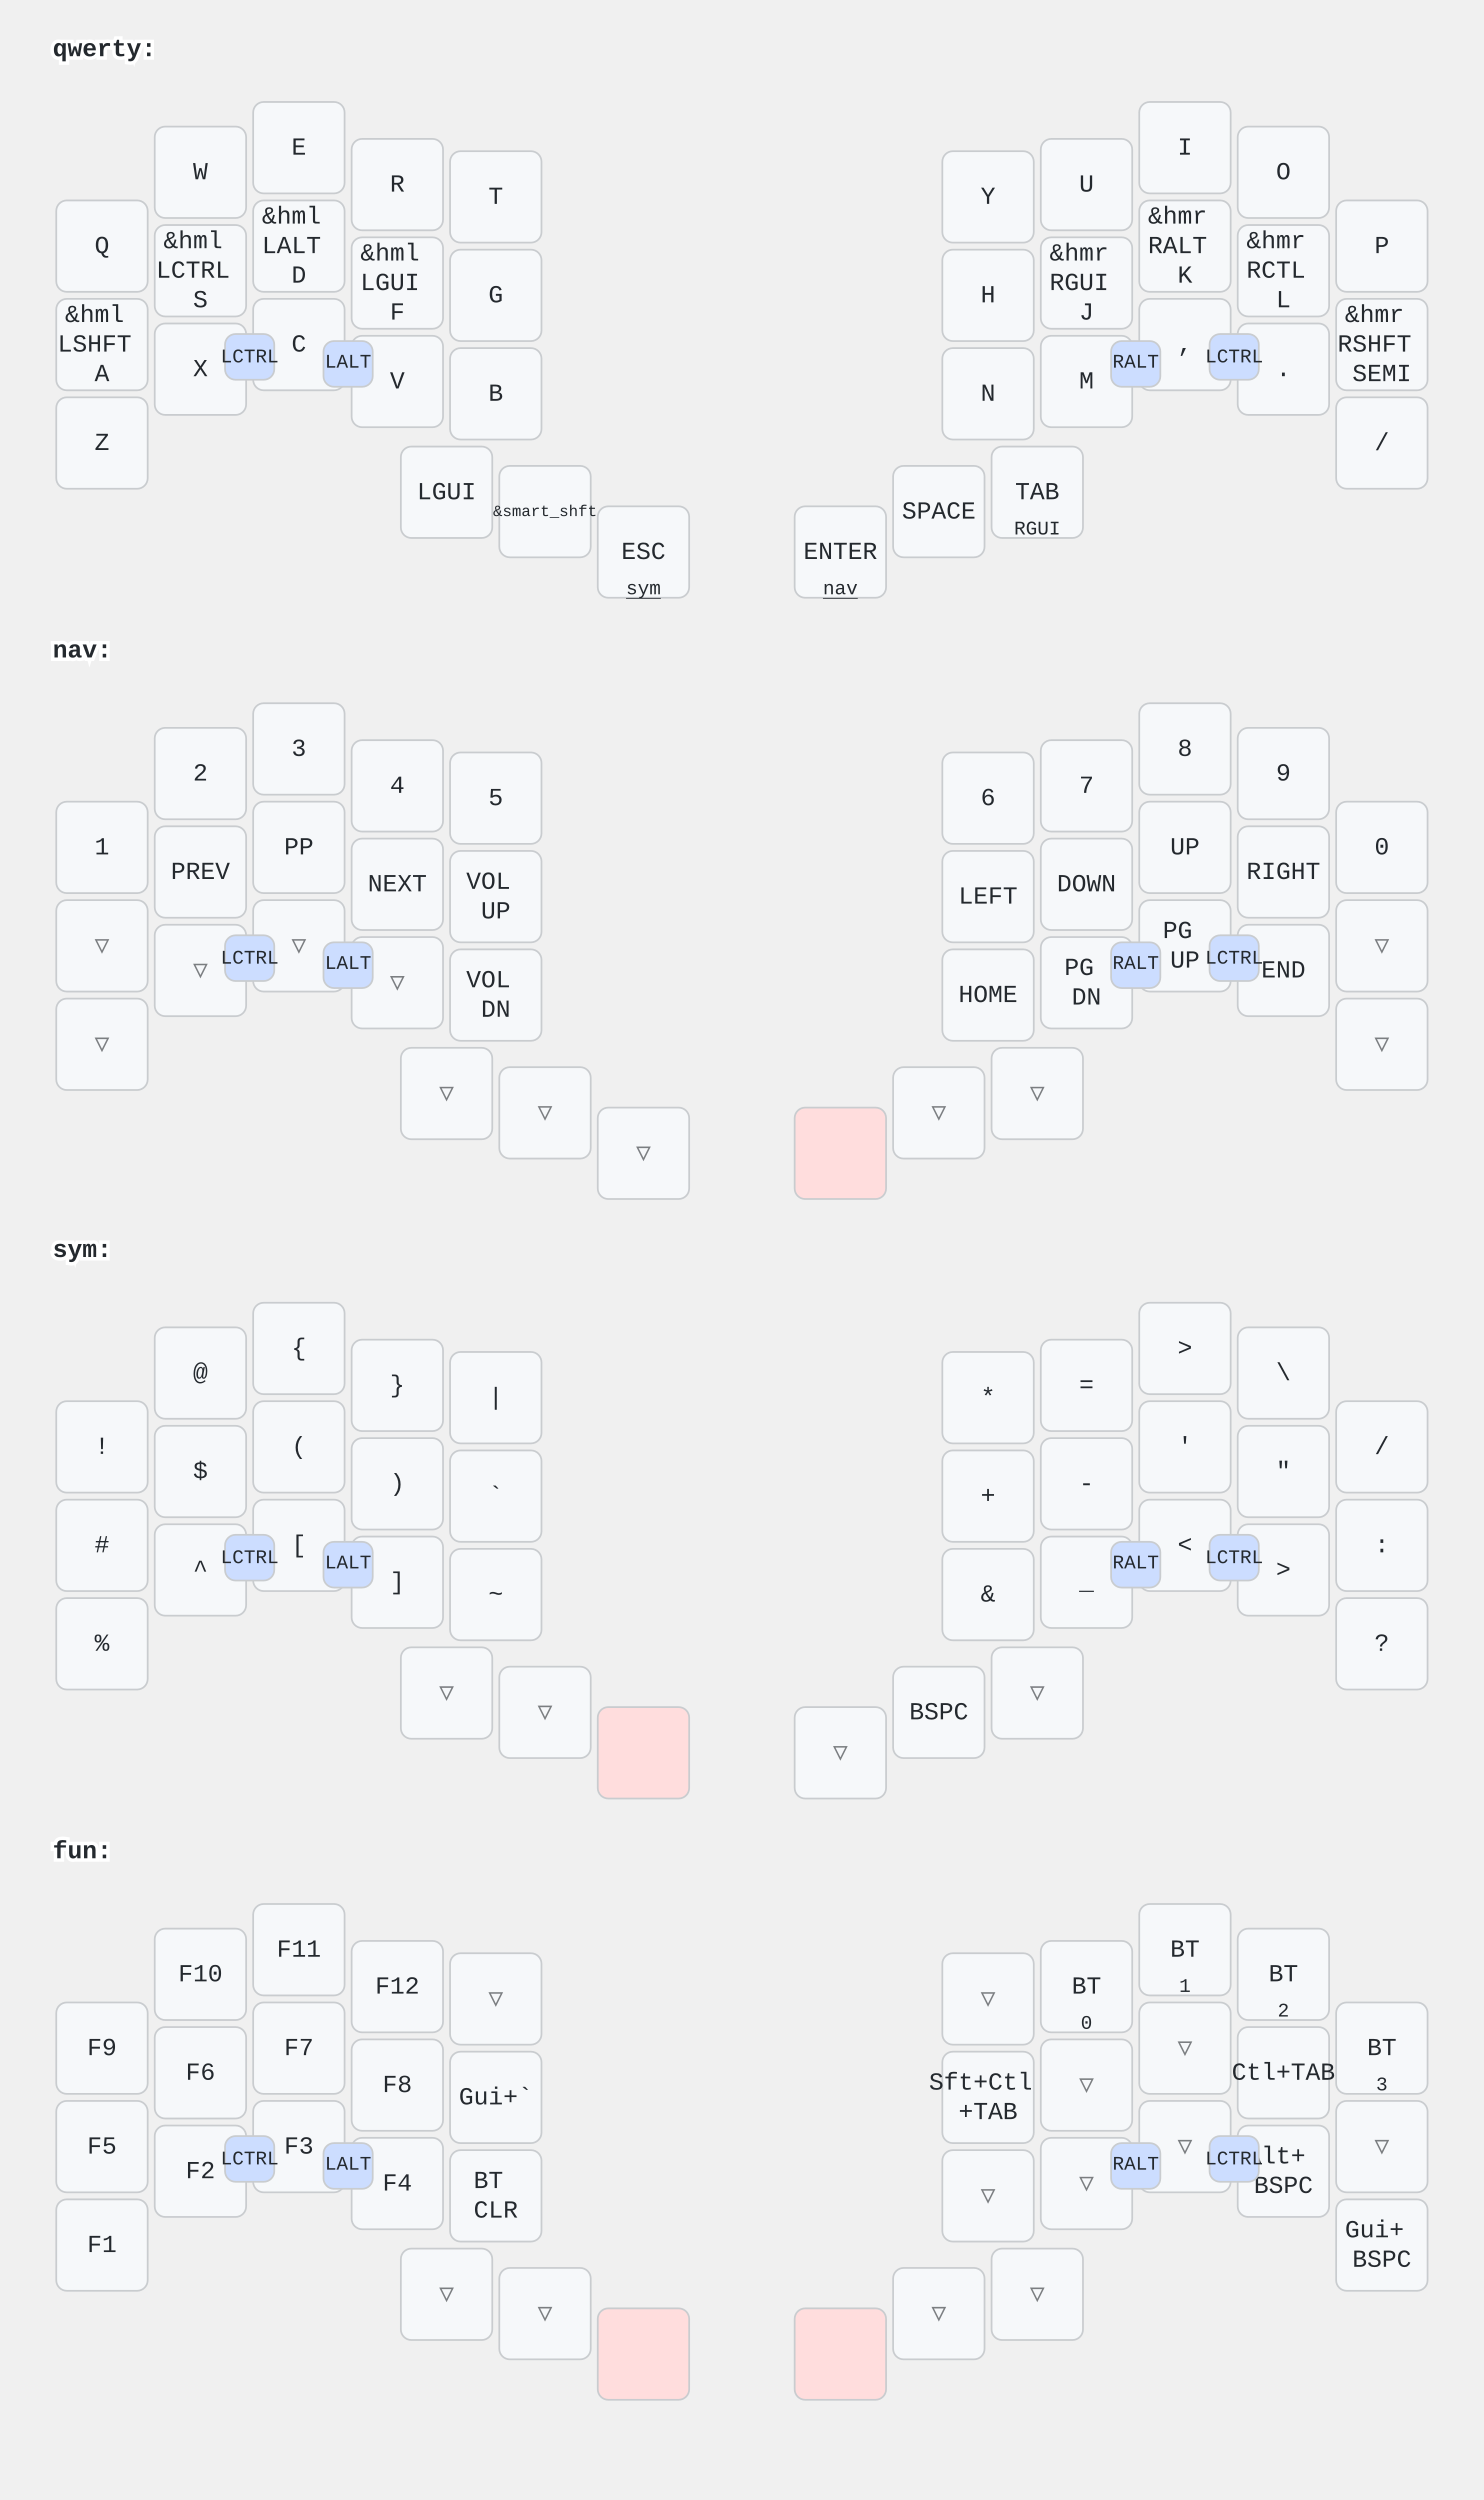
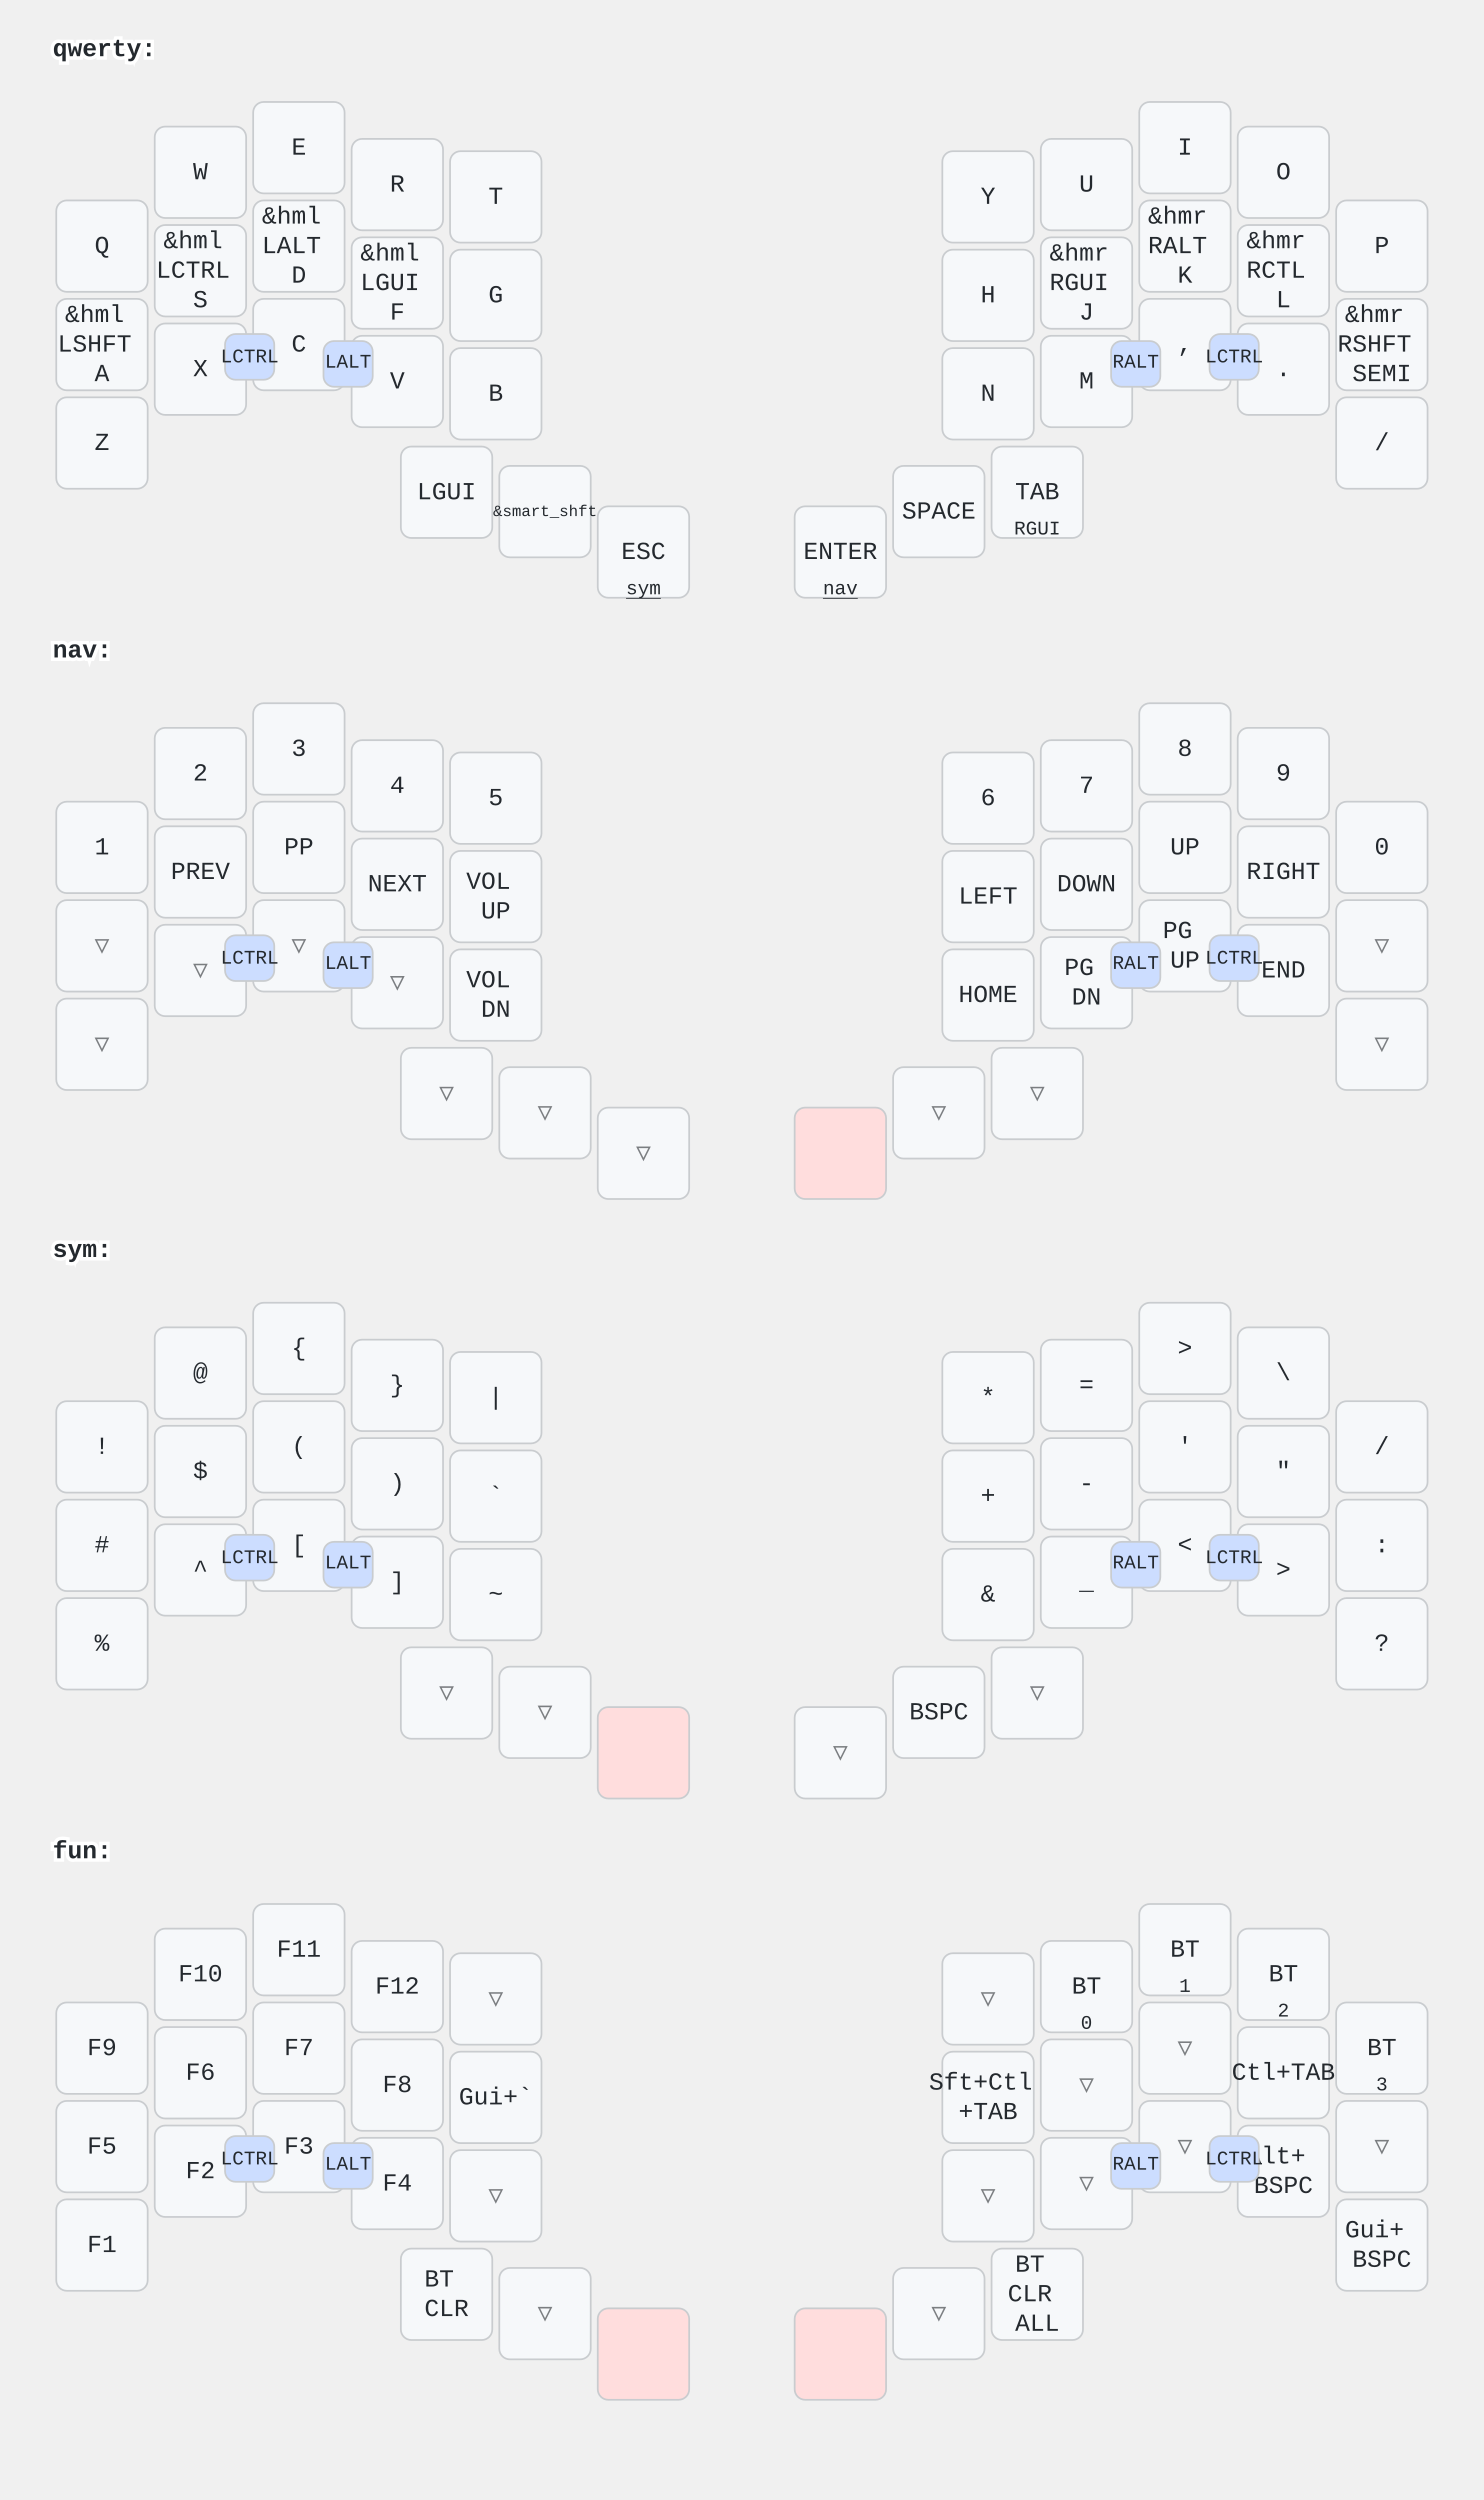
<svg xmlns="http://www.w3.org/2000/svg" width="844" height="1422" viewBox="0 0 844 1422" class="keymap">
  <style>/* inherit to force styles through use tags */
svg path {
    fill: inherit;
}

/* font and background color specifications */
svg.keymap {
    font-family: SFMono-Regular,Consolas,Liberation Mono,Menlo,monospace;
    font-size: 14px;
    font-kerning: normal;
    text-rendering: optimizeLegibility;
    fill: #24292e;
}

/* default key styling */
rect.key {
    fill: #f6f8fa;
}

rect.key, rect.combo {
    stroke: #c9cccf;
    stroke-width: 1;
}

/* default key side styling, only used is draw_key_sides is set */
rect.side {
    filter: brightness(90%);
}

/* color accent for combo boxes */
rect.combo, rect.combo-separate {
    fill: #cdf;
}

/* color accent for held keys */
rect.held, rect.combo.held {
    fill: #fdd;
}

/* color accent for ghost (optional) keys */
rect.ghost, rect.combo.ghost {
    stroke-dasharray: 4, 4;
    stroke-width: 2;
}

text {
    text-anchor: middle;
    dominant-baseline: middle;
}

/* styling for layer labels */
text.label {
    font-weight: bold;
    text-anchor: start;
    stroke: white;
    stroke-width: 4;
    paint-order: stroke;
}

/* styling for optional footer */
text.footer {
    text-anchor: end;
    dominant-baseline: auto;
    stroke: white;
    stroke-width: 4;
    paint-order: stroke;
}

/* styling for combo tap, and key non-tap label text */
text.combo, text.hold, text.shifted, text.left, text.right, text.tl, text.tr, text.bl, text.br {
    font-size: 11px;
}

text.hold, text.bl, text.br {
    text-anchor: middle;
    dominant-baseline: auto;
}

text.shifted, text.tl, text.tr {
    text-anchor: middle;
    dominant-baseline: hanging;
}

text.left, text.tl, text.bl {
    text-anchor: start;
}

text.right, text.tr, text.br {
    text-anchor: end;
}

text.layer-activator {
    text-decoration: underline;
}

/* styling for hold/shifted label text in combo box */
text.combo.hold, text.combo.shifted, text.combo.left, text.combo.right {
    font-size: 8px;
}

/* lighter symbol for transparent keys */
text.trans {
    fill: #7b7e81;
}

/* styling for combo dendrons */
path.combo {
    stroke-width: 1;
    stroke: gray;
    fill: none;
}

/* Start Tabler Icons Cleanup */
/* cannot use height/width with glyphs */
.icon-tabler &gt; path {
    fill: inherit;
    stroke: inherit;
    stroke-width: 2;
}
/* hide tabler's default box */
.icon-tabler &gt; path[stroke="none"][fill="none"] {
    visibility: hidden;
}
/* End Tabler Icons Cleanup */
</style>
  <g transform="translate(30, 0)" class="layer-qwerty">
    <text x="0" y="28" class="label" id="qwerty">qwerty:</text>
    <g transform="translate(0, 56)">
      <g transform="translate(28, 84)" class="key keypos-0">
        <rect rx="6" ry="6" x="-26" y="-26" width="52" height="52" class="key" />
        <text x="0" y="0" class="key tap">Q</text>
      </g>
      <g transform="translate(84, 42)" class="key keypos-1">
        <rect rx="6" ry="6" x="-26" y="-26" width="52" height="52" class="key" />
        <text x="0" y="0" class="key tap">W</text>
      </g>
      <g transform="translate(140, 28)" class="key keypos-2">
        <rect rx="6" ry="6" x="-26" y="-26" width="52" height="52" class="key" />
        <text x="0" y="0" class="key tap">E</text>
      </g>
      <g transform="translate(196, 49)" class="key keypos-3">
        <rect rx="6" ry="6" x="-26" y="-26" width="52" height="52" class="key" />
        <text x="0" y="0" class="key tap">R</text>
      </g>
      <g transform="translate(252, 56)" class="key keypos-4">
        <rect rx="6" ry="6" x="-26" y="-26" width="52" height="52" class="key" />
        <text x="0" y="0" class="key tap">T</text>
      </g>
      <g transform="translate(532, 56)" class="key keypos-5">
        <rect rx="6" ry="6" x="-26" y="-26" width="52" height="52" class="key" />
        <text x="0" y="0" class="key tap">Y</text>
      </g>
      <g transform="translate(588, 49)" class="key keypos-6">
        <rect rx="6" ry="6" x="-26" y="-26" width="52" height="52" class="key" />
        <text x="0" y="0" class="key tap">U</text>
      </g>
      <g transform="translate(644, 28)" class="key keypos-7">
        <rect rx="6" ry="6" x="-26" y="-26" width="52" height="52" class="key" />
        <text x="0" y="0" class="key tap">I</text>
      </g>
      <g transform="translate(700, 42)" class="key keypos-8">
        <rect rx="6" ry="6" x="-26" y="-26" width="52" height="52" class="key" />
        <text x="0" y="0" class="key tap">O</text>
      </g>
      <g transform="translate(756, 84)" class="key keypos-9">
        <rect rx="6" ry="6" x="-26" y="-26" width="52" height="52" class="key" />
        <text x="0" y="0" class="key tap">P</text>
      </g>
      <g transform="translate(28, 140)" class="key keypos-10">
        <rect rx="6" ry="6" x="-26" y="-26" width="52" height="52" class="key" />
        <text x="0" y="0" class="key tap">
          <tspan x="0" dy="-1.2em">&amp;hml</tspan>
          <tspan x="0" dy="1.2em">LSHFT</tspan>
          <tspan x="0" dy="1.2em">A</tspan>
        </text>
      </g>
      <g transform="translate(84, 98)" class="key keypos-11">
        <rect rx="6" ry="6" x="-26" y="-26" width="52" height="52" class="key" />
        <text x="0" y="0" class="key tap">
          <tspan x="0" dy="-1.2em">&amp;hml</tspan>
          <tspan x="0" dy="1.2em">LCTRL</tspan>
          <tspan x="0" dy="1.2em">S</tspan>
        </text>
      </g>
      <g transform="translate(140, 84)" class="key keypos-12">
        <rect rx="6" ry="6" x="-26" y="-26" width="52" height="52" class="key" />
        <text x="0" y="0" class="key tap">
          <tspan x="0" dy="-1.2em">&amp;hml</tspan>
          <tspan x="0" dy="1.2em">LALT</tspan>
          <tspan x="0" dy="1.2em">D</tspan>
        </text>
      </g>
      <g transform="translate(196, 105)" class="key keypos-13">
        <rect rx="6" ry="6" x="-26" y="-26" width="52" height="52" class="key" />
        <text x="0" y="0" class="key tap">
          <tspan x="0" dy="-1.2em">&amp;hml</tspan>
          <tspan x="0" dy="1.2em">LGUI</tspan>
          <tspan x="0" dy="1.2em">F</tspan>
        </text>
      </g>
      <g transform="translate(252, 112)" class="key keypos-14">
        <rect rx="6" ry="6" x="-26" y="-26" width="52" height="52" class="key" />
        <text x="0" y="0" class="key tap">G</text>
      </g>
      <g transform="translate(532, 112)" class="key keypos-15">
        <rect rx="6" ry="6" x="-26" y="-26" width="52" height="52" class="key" />
        <text x="0" y="0" class="key tap">H</text>
      </g>
      <g transform="translate(588, 105)" class="key keypos-16">
        <rect rx="6" ry="6" x="-26" y="-26" width="52" height="52" class="key" />
        <text x="0" y="0" class="key tap">
          <tspan x="0" dy="-1.2em">&amp;hmr</tspan>
          <tspan x="0" dy="1.2em">RGUI</tspan>
          <tspan x="0" dy="1.2em">J</tspan>
        </text>
      </g>
      <g transform="translate(644, 84)" class="key keypos-17">
        <rect rx="6" ry="6" x="-26" y="-26" width="52" height="52" class="key" />
        <text x="0" y="0" class="key tap">
          <tspan x="0" dy="-1.2em">&amp;hmr</tspan>
          <tspan x="0" dy="1.2em">RALT</tspan>
          <tspan x="0" dy="1.2em">K</tspan>
        </text>
      </g>
      <g transform="translate(700, 98)" class="key keypos-18">
        <rect rx="6" ry="6" x="-26" y="-26" width="52" height="52" class="key" />
        <text x="0" y="0" class="key tap">
          <tspan x="0" dy="-1.2em">&amp;hmr</tspan>
          <tspan x="0" dy="1.2em">RCTL</tspan>
          <tspan x="0" dy="1.2em">L</tspan>
        </text>
      </g>
      <g transform="translate(756, 140)" class="key keypos-19">
        <rect rx="6" ry="6" x="-26" y="-26" width="52" height="52" class="key" />
        <text x="0" y="0" class="key tap">
          <tspan x="0" dy="-1.2em">&amp;hmr</tspan>
          <tspan x="0" dy="1.2em">RSHFT</tspan>
          <tspan x="0" dy="1.2em">SEMI</tspan>
        </text>
      </g>
      <g transform="translate(28, 196)" class="key keypos-20">
        <rect rx="6" ry="6" x="-26" y="-26" width="52" height="52" class="key" />
        <text x="0" y="0" class="key tap">Z</text>
      </g>
      <g transform="translate(84, 154)" class="key keypos-21">
        <rect rx="6" ry="6" x="-26" y="-26" width="52" height="52" class="key" />
        <text x="0" y="0" class="key tap">X</text>
      </g>
      <g transform="translate(140, 140)" class="key keypos-22">
        <rect rx="6" ry="6" x="-26" y="-26" width="52" height="52" class="key" />
        <text x="0" y="0" class="key tap">C</text>
      </g>
      <g transform="translate(196, 161)" class="key keypos-23">
        <rect rx="6" ry="6" x="-26" y="-26" width="52" height="52" class="key" />
        <text x="0" y="0" class="key tap">V</text>
      </g>
      <g transform="translate(252, 168)" class="key keypos-24">
        <rect rx="6" ry="6" x="-26" y="-26" width="52" height="52" class="key" />
        <text x="0" y="0" class="key tap">B</text>
      </g>
      <g transform="translate(532, 168)" class="key keypos-25">
        <rect rx="6" ry="6" x="-26" y="-26" width="52" height="52" class="key" />
        <text x="0" y="0" class="key tap">N</text>
      </g>
      <g transform="translate(588, 161)" class="key keypos-26">
        <rect rx="6" ry="6" x="-26" y="-26" width="52" height="52" class="key" />
        <text x="0" y="0" class="key tap">M</text>
      </g>
      <g transform="translate(644, 140)" class="key keypos-27">
        <rect rx="6" ry="6" x="-26" y="-26" width="52" height="52" class="key" />
        <text x="0" y="0" class="key tap">,</text>
      </g>
      <g transform="translate(700, 154)" class="key keypos-28">
        <rect rx="6" ry="6" x="-26" y="-26" width="52" height="52" class="key" />
        <text x="0" y="0" class="key tap">.</text>
      </g>
      <g transform="translate(756, 196)" class="key keypos-29">
        <rect rx="6" ry="6" x="-26" y="-26" width="52" height="52" class="key" />
        <text x="0" y="0" class="key tap">/</text>
      </g>
      <g transform="translate(224, 224)" class="key keypos-30">
        <rect rx="6" ry="6" x="-26" y="-26" width="52" height="52" class="key" />
        <text x="0" y="0" class="key tap">LGUI</text>
      </g>
      <g transform="translate(280, 235)" class="key keypos-31">
        <rect rx="6" ry="6" x="-26" y="-26" width="52" height="52" class="key" />
        <text x="0" y="0" class="key tap">
          <tspan style="font-size: 64%">&amp;smart_shft</tspan>
        </text>
      </g>
      <g transform="translate(336, 258)" class="key keypos-32">
        <rect rx="6" ry="6" x="-26" y="-26" width="52" height="52" class="key" />
        <text x="0" y="0" class="key tap">ESC</text>
        <a href="#sym">
          <text x="0" y="24" class="key hold layer-activator">sym</text>
        </a>
      </g>
      <g transform="translate(448, 258)" class="key keypos-33">
        <rect rx="6" ry="6" x="-26" y="-26" width="52" height="52" class="key" />
        <text x="0" y="0" class="key tap">ENTER</text>
        <a href="#nav">
          <text x="0" y="24" class="key hold layer-activator">nav</text>
        </a>
      </g>
      <g transform="translate(504, 235)" class="key keypos-34">
        <rect rx="6" ry="6" x="-26" y="-26" width="52" height="52" class="key" />
        <text x="0" y="0" class="key tap">SPACE</text>
      </g>
      <g transform="translate(560, 224)" class="key keypos-35">
        <rect rx="6" ry="6" x="-26" y="-26" width="52" height="52" class="key" />
        <text x="0" y="0" class="key tap">TAB</text>
        <text x="0" y="24" class="key hold">RGUI</text>
      </g>
      <g class="combo combopos-0">
        <rect rx="6" ry="6" x="98" y="134" width="28" height="26" class="combo" />
        <text x="112" y="147" class="combo tap">LCTRL</text>
      </g>
      <g class="combo combopos-1">
        <rect rx="6" ry="6" x="154" y="138" width="28" height="26" class="combo" />
        <text x="168" y="150" class="combo tap">LALT</text>
      </g>
      <g class="combo combopos-2">
        <rect rx="6" ry="6" x="602" y="138" width="28" height="26" class="combo" />
        <text x="616" y="150" class="combo tap">RALT</text>
      </g>
      <g class="combo combopos-3">
        <rect rx="6" ry="6" x="658" y="134" width="28" height="26" class="combo" />
        <text x="672" y="147" class="combo tap">LCTRL</text>
      </g>
    </g>
  </g>
  <g transform="translate(30, 342)" class="layer-nav">
    <text x="0" y="28" class="label" id="nav">nav:</text>
    <g transform="translate(0, 56)">
      <g transform="translate(28, 84)" class="key keypos-0">
        <rect rx="6" ry="6" x="-26" y="-26" width="52" height="52" class="key" />
        <text x="0" y="0" class="key tap">1</text>
      </g>
      <g transform="translate(84, 42)" class="key keypos-1">
        <rect rx="6" ry="6" x="-26" y="-26" width="52" height="52" class="key" />
        <text x="0" y="0" class="key tap">2</text>
      </g>
      <g transform="translate(140, 28)" class="key keypos-2">
        <rect rx="6" ry="6" x="-26" y="-26" width="52" height="52" class="key" />
        <text x="0" y="0" class="key tap">3</text>
      </g>
      <g transform="translate(196, 49)" class="key keypos-3">
        <rect rx="6" ry="6" x="-26" y="-26" width="52" height="52" class="key" />
        <text x="0" y="0" class="key tap">4</text>
      </g>
      <g transform="translate(252, 56)" class="key keypos-4">
        <rect rx="6" ry="6" x="-26" y="-26" width="52" height="52" class="key" />
        <text x="0" y="0" class="key tap">5</text>
      </g>
      <g transform="translate(532, 56)" class="key keypos-5">
        <rect rx="6" ry="6" x="-26" y="-26" width="52" height="52" class="key" />
        <text x="0" y="0" class="key tap">6</text>
      </g>
      <g transform="translate(588, 49)" class="key keypos-6">
        <rect rx="6" ry="6" x="-26" y="-26" width="52" height="52" class="key" />
        <text x="0" y="0" class="key tap">7</text>
      </g>
      <g transform="translate(644, 28)" class="key keypos-7">
        <rect rx="6" ry="6" x="-26" y="-26" width="52" height="52" class="key" />
        <text x="0" y="0" class="key tap">8</text>
      </g>
      <g transform="translate(700, 42)" class="key keypos-8">
        <rect rx="6" ry="6" x="-26" y="-26" width="52" height="52" class="key" />
        <text x="0" y="0" class="key tap">9</text>
      </g>
      <g transform="translate(756, 84)" class="key keypos-9">
        <rect rx="6" ry="6" x="-26" y="-26" width="52" height="52" class="key" />
        <text x="0" y="0" class="key tap">0</text>
      </g>
      <g transform="translate(28, 140)" class="key trans keypos-10">
        <rect rx="6" ry="6" x="-26" y="-26" width="52" height="52" class="key trans" />
        <text x="0" y="0" class="key trans tap">▽</text>
      </g>
      <g transform="translate(84, 98)" class="key keypos-11">
        <rect rx="6" ry="6" x="-26" y="-26" width="52" height="52" class="key" />
        <text x="0" y="0" class="key tap">PREV</text>
      </g>
      <g transform="translate(140, 84)" class="key keypos-12">
        <rect rx="6" ry="6" x="-26" y="-26" width="52" height="52" class="key" />
        <text x="0" y="0" class="key tap">PP</text>
      </g>
      <g transform="translate(196, 105)" class="key keypos-13">
        <rect rx="6" ry="6" x="-26" y="-26" width="52" height="52" class="key" />
        <text x="0" y="0" class="key tap">NEXT</text>
      </g>
      <g transform="translate(252, 112)" class="key keypos-14">
        <rect rx="6" ry="6" x="-26" y="-26" width="52" height="52" class="key" />
        <text x="0" y="0" class="key tap">
          <tspan x="0" dy="-0.6em">VOL</tspan>
          <tspan x="0" dy="1.2em">UP</tspan>
        </text>
      </g>
      <g transform="translate(532, 112)" class="key keypos-15">
        <rect rx="6" ry="6" x="-26" y="-26" width="52" height="52" class="key" />
        <text x="0" y="0" class="key tap">LEFT</text>
      </g>
      <g transform="translate(588, 105)" class="key keypos-16">
        <rect rx="6" ry="6" x="-26" y="-26" width="52" height="52" class="key" />
        <text x="0" y="0" class="key tap">DOWN</text>
      </g>
      <g transform="translate(644, 84)" class="key keypos-17">
        <rect rx="6" ry="6" x="-26" y="-26" width="52" height="52" class="key" />
        <text x="0" y="0" class="key tap">UP</text>
      </g>
      <g transform="translate(700, 98)" class="key keypos-18">
        <rect rx="6" ry="6" x="-26" y="-26" width="52" height="52" class="key" />
        <text x="0" y="0" class="key tap">RIGHT</text>
      </g>
      <g transform="translate(756, 140)" class="key trans keypos-19">
        <rect rx="6" ry="6" x="-26" y="-26" width="52" height="52" class="key trans" />
        <text x="0" y="0" class="key trans tap">▽</text>
      </g>
      <g transform="translate(28, 196)" class="key trans keypos-20">
        <rect rx="6" ry="6" x="-26" y="-26" width="52" height="52" class="key trans" />
        <text x="0" y="0" class="key trans tap">▽</text>
      </g>
      <g transform="translate(84, 154)" class="key trans keypos-21">
        <rect rx="6" ry="6" x="-26" y="-26" width="52" height="52" class="key trans" />
        <text x="0" y="0" class="key trans tap">▽</text>
      </g>
      <g transform="translate(140, 140)" class="key trans keypos-22">
        <rect rx="6" ry="6" x="-26" y="-26" width="52" height="52" class="key trans" />
        <text x="0" y="0" class="key trans tap">▽</text>
      </g>
      <g transform="translate(196, 161)" class="key trans keypos-23">
        <rect rx="6" ry="6" x="-26" y="-26" width="52" height="52" class="key trans" />
        <text x="0" y="0" class="key trans tap">▽</text>
      </g>
      <g transform="translate(252, 168)" class="key keypos-24">
        <rect rx="6" ry="6" x="-26" y="-26" width="52" height="52" class="key" />
        <text x="0" y="0" class="key tap">
          <tspan x="0" dy="-0.6em">VOL</tspan>
          <tspan x="0" dy="1.2em">DN</tspan>
        </text>
      </g>
      <g transform="translate(532, 168)" class="key keypos-25">
        <rect rx="6" ry="6" x="-26" y="-26" width="52" height="52" class="key" />
        <text x="0" y="0" class="key tap">HOME</text>
      </g>
      <g transform="translate(588, 161)" class="key keypos-26">
        <rect rx="6" ry="6" x="-26" y="-26" width="52" height="52" class="key" />
        <text x="0" y="0" class="key tap">
          <tspan x="0" dy="-0.6em">PG</tspan>
          <tspan x="0" dy="1.2em">DN</tspan>
        </text>
      </g>
      <g transform="translate(644, 140)" class="key keypos-27">
        <rect rx="6" ry="6" x="-26" y="-26" width="52" height="52" class="key" />
        <text x="0" y="0" class="key tap">
          <tspan x="0" dy="-0.6em">PG</tspan>
          <tspan x="0" dy="1.2em">UP</tspan>
        </text>
      </g>
      <g transform="translate(700, 154)" class="key keypos-28">
        <rect rx="6" ry="6" x="-26" y="-26" width="52" height="52" class="key" />
        <text x="0" y="0" class="key tap">END</text>
      </g>
      <g transform="translate(756, 196)" class="key trans keypos-29">
        <rect rx="6" ry="6" x="-26" y="-26" width="52" height="52" class="key trans" />
        <text x="0" y="0" class="key trans tap">▽</text>
      </g>
      <g transform="translate(224, 224)" class="key trans keypos-30">
        <rect rx="6" ry="6" x="-26" y="-26" width="52" height="52" class="key trans" />
        <text x="0" y="0" class="key trans tap">▽</text>
      </g>
      <g transform="translate(280, 235)" class="key trans keypos-31">
        <rect rx="6" ry="6" x="-26" y="-26" width="52" height="52" class="key trans" />
        <text x="0" y="0" class="key trans tap">▽</text>
      </g>
      <g transform="translate(336, 258)" class="key trans keypos-32">
        <rect rx="6" ry="6" x="-26" y="-26" width="52" height="52" class="key trans" />
        <text x="0" y="0" class="key trans tap">▽</text>
      </g>
      <g transform="translate(448, 258)" class="key held keypos-33">
        <rect rx="6" ry="6" x="-26" y="-26" width="52" height="52" class="key held" />
      </g>
      <g transform="translate(504, 235)" class="key trans keypos-34">
        <rect rx="6" ry="6" x="-26" y="-26" width="52" height="52" class="key trans" />
        <text x="0" y="0" class="key trans tap">▽</text>
      </g>
      <g transform="translate(560, 224)" class="key trans keypos-35">
        <rect rx="6" ry="6" x="-26" y="-26" width="52" height="52" class="key trans" />
        <text x="0" y="0" class="key trans tap">▽</text>
      </g>
      <g class="combo combopos-0">
        <rect rx="6" ry="6" x="98" y="134" width="28" height="26" class="combo" />
        <text x="112" y="147" class="combo tap">LCTRL</text>
      </g>
      <g class="combo combopos-1">
        <rect rx="6" ry="6" x="154" y="138" width="28" height="26" class="combo" />
        <text x="168" y="150" class="combo tap">LALT</text>
      </g>
      <g class="combo combopos-2">
        <rect rx="6" ry="6" x="602" y="138" width="28" height="26" class="combo" />
        <text x="616" y="150" class="combo tap">RALT</text>
      </g>
      <g class="combo combopos-3">
        <rect rx="6" ry="6" x="658" y="134" width="28" height="26" class="combo" />
        <text x="672" y="147" class="combo tap">LCTRL</text>
      </g>
    </g>
  </g>
  <g transform="translate(30, 683)" class="layer-sym">
    <text x="0" y="28" class="label" id="sym">sym:</text>
    <g transform="translate(0, 56)">
      <g transform="translate(28, 84)" class="key keypos-0">
        <rect rx="6" ry="6" x="-26" y="-26" width="52" height="52" class="key" />
        <text x="0" y="0" class="key tap">!</text>
      </g>
      <g transform="translate(84, 42)" class="key keypos-1">
        <rect rx="6" ry="6" x="-26" y="-26" width="52" height="52" class="key" />
        <text x="0" y="0" class="key tap">@</text>
      </g>
      <g transform="translate(140, 28)" class="key keypos-2">
        <rect rx="6" ry="6" x="-26" y="-26" width="52" height="52" class="key" />
        <text x="0" y="0" class="key tap">{</text>
      </g>
      <g transform="translate(196, 49)" class="key keypos-3">
        <rect rx="6" ry="6" x="-26" y="-26" width="52" height="52" class="key" />
        <text x="0" y="0" class="key tap">}</text>
      </g>
      <g transform="translate(252, 56)" class="key keypos-4">
        <rect rx="6" ry="6" x="-26" y="-26" width="52" height="52" class="key" />
        <text x="0" y="0" class="key tap">|</text>
      </g>
      <g transform="translate(532, 56)" class="key keypos-5">
        <rect rx="6" ry="6" x="-26" y="-26" width="52" height="52" class="key" />
        <text x="0" y="0" class="key tap">*</text>
      </g>
      <g transform="translate(588, 49)" class="key keypos-6">
        <rect rx="6" ry="6" x="-26" y="-26" width="52" height="52" class="key" />
        <text x="0" y="0" class="key tap">=</text>
      </g>
      <g transform="translate(644, 28)" class="key keypos-7">
        <rect rx="6" ry="6" x="-26" y="-26" width="52" height="52" class="key" />
        <text x="0" y="0" class="key tap">&gt;</text>
      </g>
      <g transform="translate(700, 42)" class="key keypos-8">
        <rect rx="6" ry="6" x="-26" y="-26" width="52" height="52" class="key" />
        <text x="0" y="0" class="key tap">\</text>
      </g>
      <g transform="translate(756, 84)" class="key keypos-9">
        <rect rx="6" ry="6" x="-26" y="-26" width="52" height="52" class="key" />
        <text x="0" y="0" class="key tap">/</text>
      </g>
      <g transform="translate(28, 140)" class="key keypos-10">
        <rect rx="6" ry="6" x="-26" y="-26" width="52" height="52" class="key" />
        <text x="0" y="0" class="key tap">#</text>
      </g>
      <g transform="translate(84, 98)" class="key keypos-11">
        <rect rx="6" ry="6" x="-26" y="-26" width="52" height="52" class="key" />
        <text x="0" y="0" class="key tap">$</text>
      </g>
      <g transform="translate(140, 84)" class="key keypos-12">
        <rect rx="6" ry="6" x="-26" y="-26" width="52" height="52" class="key" />
        <text x="0" y="0" class="key tap">(</text>
      </g>
      <g transform="translate(196, 105)" class="key keypos-13">
        <rect rx="6" ry="6" x="-26" y="-26" width="52" height="52" class="key" />
        <text x="0" y="0" class="key tap">)</text>
      </g>
      <g transform="translate(252, 112)" class="key keypos-14">
        <rect rx="6" ry="6" x="-26" y="-26" width="52" height="52" class="key" />
        <text x="0" y="0" class="key tap">`</text>
      </g>
      <g transform="translate(532, 112)" class="key keypos-15">
        <rect rx="6" ry="6" x="-26" y="-26" width="52" height="52" class="key" />
        <text x="0" y="0" class="key tap">+</text>
      </g>
      <g transform="translate(588, 105)" class="key keypos-16">
        <rect rx="6" ry="6" x="-26" y="-26" width="52" height="52" class="key" />
        <text x="0" y="0" class="key tap">-</text>
      </g>
      <g transform="translate(644, 84)" class="key keypos-17">
        <rect rx="6" ry="6" x="-26" y="-26" width="52" height="52" class="key" />
        <text x="0" y="0" class="key tap">'</text>
      </g>
      <g transform="translate(700, 98)" class="key keypos-18">
        <rect rx="6" ry="6" x="-26" y="-26" width="52" height="52" class="key" />
        <text x="0" y="0" class="key tap">"</text>
      </g>
      <g transform="translate(756, 140)" class="key keypos-19">
        <rect rx="6" ry="6" x="-26" y="-26" width="52" height="52" class="key" />
        <text x="0" y="0" class="key tap">:</text>
      </g>
      <g transform="translate(28, 196)" class="key keypos-20">
        <rect rx="6" ry="6" x="-26" y="-26" width="52" height="52" class="key" />
        <text x="0" y="0" class="key tap">%</text>
      </g>
      <g transform="translate(84, 154)" class="key keypos-21">
        <rect rx="6" ry="6" x="-26" y="-26" width="52" height="52" class="key" />
        <text x="0" y="0" class="key tap">^</text>
      </g>
      <g transform="translate(140, 140)" class="key keypos-22">
        <rect rx="6" ry="6" x="-26" y="-26" width="52" height="52" class="key" />
        <text x="0" y="0" class="key tap">[</text>
      </g>
      <g transform="translate(196, 161)" class="key keypos-23">
        <rect rx="6" ry="6" x="-26" y="-26" width="52" height="52" class="key" />
        <text x="0" y="0" class="key tap">]</text>
      </g>
      <g transform="translate(252, 168)" class="key keypos-24">
        <rect rx="6" ry="6" x="-26" y="-26" width="52" height="52" class="key" />
        <text x="0" y="0" class="key tap">~</text>
      </g>
      <g transform="translate(532, 168)" class="key keypos-25">
        <rect rx="6" ry="6" x="-26" y="-26" width="52" height="52" class="key" />
        <text x="0" y="0" class="key tap">&amp;</text>
      </g>
      <g transform="translate(588, 161)" class="key keypos-26">
        <rect rx="6" ry="6" x="-26" y="-26" width="52" height="52" class="key" />
        <text x="0" y="0" class="key tap">_</text>
      </g>
      <g transform="translate(644, 140)" class="key keypos-27">
        <rect rx="6" ry="6" x="-26" y="-26" width="52" height="52" class="key" />
        <text x="0" y="0" class="key tap">&lt;</text>
      </g>
      <g transform="translate(700, 154)" class="key keypos-28">
        <rect rx="6" ry="6" x="-26" y="-26" width="52" height="52" class="key" />
        <text x="0" y="0" class="key tap">&gt;</text>
      </g>
      <g transform="translate(756, 196)" class="key keypos-29">
        <rect rx="6" ry="6" x="-26" y="-26" width="52" height="52" class="key" />
        <text x="0" y="0" class="key tap">?</text>
      </g>
      <g transform="translate(224, 224)" class="key trans keypos-30">
        <rect rx="6" ry="6" x="-26" y="-26" width="52" height="52" class="key trans" />
        <text x="0" y="0" class="key trans tap">▽</text>
      </g>
      <g transform="translate(280, 235)" class="key trans keypos-31">
        <rect rx="6" ry="6" x="-26" y="-26" width="52" height="52" class="key trans" />
        <text x="0" y="0" class="key trans tap">▽</text>
      </g>
      <g transform="translate(336, 258)" class="key held keypos-32">
        <rect rx="6" ry="6" x="-26" y="-26" width="52" height="52" class="key held" />
      </g>
      <g transform="translate(448, 258)" class="key trans keypos-33">
        <rect rx="6" ry="6" x="-26" y="-26" width="52" height="52" class="key trans" />
        <text x="0" y="0" class="key trans tap">▽</text>
      </g>
      <g transform="translate(504, 235)" class="key keypos-34">
        <rect rx="6" ry="6" x="-26" y="-26" width="52" height="52" class="key" />
        <text x="0" y="0" class="key tap">BSPC</text>
      </g>
      <g transform="translate(560, 224)" class="key trans keypos-35">
        <rect rx="6" ry="6" x="-26" y="-26" width="52" height="52" class="key trans" />
        <text x="0" y="0" class="key trans tap">▽</text>
      </g>
      <g class="combo combopos-0">
        <rect rx="6" ry="6" x="98" y="134" width="28" height="26" class="combo" />
        <text x="112" y="147" class="combo tap">LCTRL</text>
      </g>
      <g class="combo combopos-1">
        <rect rx="6" ry="6" x="154" y="138" width="28" height="26" class="combo" />
        <text x="168" y="150" class="combo tap">LALT</text>
      </g>
      <g class="combo combopos-2">
        <rect rx="6" ry="6" x="602" y="138" width="28" height="26" class="combo" />
        <text x="616" y="150" class="combo tap">RALT</text>
      </g>
      <g class="combo combopos-3">
        <rect rx="6" ry="6" x="658" y="134" width="28" height="26" class="combo" />
        <text x="672" y="147" class="combo tap">LCTRL</text>
      </g>
    </g>
  </g>
  <g transform="translate(30, 1025)" class="layer-fun">
    <text x="0" y="28" class="label" id="fun">fun:</text>
    <g transform="translate(0, 56)">
      <g transform="translate(28, 84)" class="key keypos-0">
        <rect rx="6" ry="6" x="-26" y="-26" width="52" height="52" class="key" />
        <text x="0" y="0" class="key tap">F9</text>
      </g>
      <g transform="translate(84, 42)" class="key keypos-1">
        <rect rx="6" ry="6" x="-26" y="-26" width="52" height="52" class="key" />
        <text x="0" y="0" class="key tap">F10</text>
      </g>
      <g transform="translate(140, 28)" class="key keypos-2">
        <rect rx="6" ry="6" x="-26" y="-26" width="52" height="52" class="key" />
        <text x="0" y="0" class="key tap">F11</text>
      </g>
      <g transform="translate(196, 49)" class="key keypos-3">
        <rect rx="6" ry="6" x="-26" y="-26" width="52" height="52" class="key" />
        <text x="0" y="0" class="key tap">F12</text>
      </g>
      <g transform="translate(252, 56)" class="key trans keypos-4">
        <rect rx="6" ry="6" x="-26" y="-26" width="52" height="52" class="key trans" />
        <text x="0" y="0" class="key trans tap">▽</text>
      </g>
      <g transform="translate(532, 56)" class="key trans keypos-5">
        <rect rx="6" ry="6" x="-26" y="-26" width="52" height="52" class="key trans" />
        <text x="0" y="0" class="key trans tap">▽</text>
      </g>
      <g transform="translate(588, 49)" class="key keypos-6">
        <rect rx="6" ry="6" x="-26" y="-26" width="52" height="52" class="key" />
        <text x="0" y="0" class="key tap">BT</text>
        <text x="0" y="24" class="key hold">0</text>
      </g>
      <g transform="translate(644, 28)" class="key keypos-7">
        <rect rx="6" ry="6" x="-26" y="-26" width="52" height="52" class="key" />
        <text x="0" y="0" class="key tap">BT</text>
        <text x="0" y="24" class="key hold">1</text>
      </g>
      <g transform="translate(700, 42)" class="key keypos-8">
        <rect rx="6" ry="6" x="-26" y="-26" width="52" height="52" class="key" />
        <text x="0" y="0" class="key tap">BT</text>
        <text x="0" y="24" class="key hold">2</text>
      </g>
      <g transform="translate(756, 84)" class="key keypos-9">
        <rect rx="6" ry="6" x="-26" y="-26" width="52" height="52" class="key" />
        <text x="0" y="0" class="key tap">BT</text>
        <text x="0" y="24" class="key hold">3</text>
      </g>
      <g transform="translate(28, 140)" class="key keypos-10">
        <rect rx="6" ry="6" x="-26" y="-26" width="52" height="52" class="key" />
        <text x="0" y="0" class="key tap">F5</text>
      </g>
      <g transform="translate(84, 98)" class="key keypos-11">
        <rect rx="6" ry="6" x="-26" y="-26" width="52" height="52" class="key" />
        <text x="0" y="0" class="key tap">F6</text>
      </g>
      <g transform="translate(140, 84)" class="key keypos-12">
        <rect rx="6" ry="6" x="-26" y="-26" width="52" height="52" class="key" />
        <text x="0" y="0" class="key tap">F7</text>
      </g>
      <g transform="translate(196, 105)" class="key keypos-13">
        <rect rx="6" ry="6" x="-26" y="-26" width="52" height="52" class="key" />
        <text x="0" y="0" class="key tap">F8</text>
      </g>
      <g transform="translate(252, 112)" class="key keypos-14">
        <rect rx="6" ry="6" x="-26" y="-26" width="52" height="52" class="key" />
        <text x="0" y="0" class="key tap">Gui+`</text>
      </g>
      <g transform="translate(532, 112)" class="key keypos-15">
        <rect rx="6" ry="6" x="-26" y="-26" width="52" height="52" class="key" />
        <text x="0" y="0" class="key tap">
          <tspan x="0" dy="-0.6em">Sft+Ctl</tspan>
          <tspan x="0" dy="1.2em">+TAB</tspan>
        </text>
      </g>
      <g transform="translate(588, 105)" class="key trans keypos-16">
        <rect rx="6" ry="6" x="-26" y="-26" width="52" height="52" class="key trans" />
        <text x="0" y="0" class="key trans tap">▽</text>
      </g>
      <g transform="translate(644, 84)" class="key trans keypos-17">
        <rect rx="6" ry="6" x="-26" y="-26" width="52" height="52" class="key trans" />
        <text x="0" y="0" class="key trans tap">▽</text>
      </g>
      <g transform="translate(700, 98)" class="key keypos-18">
        <rect rx="6" ry="6" x="-26" y="-26" width="52" height="52" class="key" />
        <text x="0" y="0" class="key tap">Ctl+TAB</text>
      </g>
      <g transform="translate(756, 140)" class="key trans keypos-19">
        <rect rx="6" ry="6" x="-26" y="-26" width="52" height="52" class="key trans" />
        <text x="0" y="0" class="key trans tap">▽</text>
      </g>
      <g transform="translate(28, 196)" class="key keypos-20">
        <rect rx="6" ry="6" x="-26" y="-26" width="52" height="52" class="key" />
        <text x="0" y="0" class="key tap">F1</text>
      </g>
      <g transform="translate(84, 154)" class="key keypos-21">
        <rect rx="6" ry="6" x="-26" y="-26" width="52" height="52" class="key" />
        <text x="0" y="0" class="key tap">F2</text>
      </g>
      <g transform="translate(140, 140)" class="key keypos-22">
        <rect rx="6" ry="6" x="-26" y="-26" width="52" height="52" class="key" />
        <text x="0" y="0" class="key tap">F3</text>
      </g>
      <g transform="translate(196, 161)" class="key keypos-23">
        <rect rx="6" ry="6" x="-26" y="-26" width="52" height="52" class="key" />
        <text x="0" y="0" class="key tap">F4</text>
      </g>
-       <g transform="translate(252, 168)" class="key keypos-24">
+       <g transform="translate(252, 168)" class="key trans keypos-24">
+         <rect rx="6" ry="6" x="-26" y="-26" width="52" height="52" class="key trans" />
+         <text x="0" y="0" class="key trans tap">▽</text>
+       </g>
+       <g transform="translate(532, 168)" class="key trans keypos-25">
+         <rect rx="6" ry="6" x="-26" y="-26" width="52" height="52" class="key trans" />
+         <text x="0" y="0" class="key trans tap">▽</text>
+       </g>
+       <g transform="translate(588, 161)" class="key trans keypos-26">
+         <rect rx="6" ry="6" x="-26" y="-26" width="52" height="52" class="key trans" />
+         <text x="0" y="0" class="key trans tap">▽</text>
+       </g>
+       <g transform="translate(644, 140)" class="key trans keypos-27">
+         <rect rx="6" ry="6" x="-26" y="-26" width="52" height="52" class="key trans" />
+         <text x="0" y="0" class="key trans tap">▽</text>
+       </g>
+       <g transform="translate(700, 154)" class="key keypos-28">
+         <rect rx="6" ry="6" x="-26" y="-26" width="52" height="52" class="key" />
+         <text x="0" y="0" class="key tap">
+           <tspan x="0" dy="-0.6em">Alt+</tspan>
+           <tspan x="0" dy="1.2em">BSPC</tspan>
+         </text>
+       </g>
+       <g transform="translate(756, 196)" class="key keypos-29">
+         <rect rx="6" ry="6" x="-26" y="-26" width="52" height="52" class="key" />
+         <text x="0" y="0" class="key tap">
+           <tspan x="0" dy="-0.6em">Gui+</tspan>
+           <tspan x="0" dy="1.2em">BSPC</tspan>
+         </text>
+       </g>
+       <g transform="translate(224, 224)" class="key keypos-30">
        <rect rx="6" ry="6" x="-26" y="-26" width="52" height="52" class="key" />
        <text x="0" y="0" class="key tap">
          <tspan x="0" dy="-0.6em">BT</tspan>
          <tspan x="0" dy="1.2em">CLR</tspan>
        </text>
      </g>
-       <g transform="translate(532, 168)" class="key trans keypos-25">
-         <rect rx="6" ry="6" x="-26" y="-26" width="52" height="52" class="key trans" />
-         <text x="0" y="0" class="key trans tap">▽</text>
-       </g>
-       <g transform="translate(588, 161)" class="key trans keypos-26">
-         <rect rx="6" ry="6" x="-26" y="-26" width="52" height="52" class="key trans" />
-         <text x="0" y="0" class="key trans tap">▽</text>
-       </g>
-       <g transform="translate(644, 140)" class="key trans keypos-27">
-         <rect rx="6" ry="6" x="-26" y="-26" width="52" height="52" class="key trans" />
-         <text x="0" y="0" class="key trans tap">▽</text>
-       </g>
-       <g transform="translate(700, 154)" class="key keypos-28">
-         <rect rx="6" ry="6" x="-26" y="-26" width="52" height="52" class="key" />
-         <text x="0" y="0" class="key tap">
-           <tspan x="0" dy="-0.6em">Alt+</tspan>
-           <tspan x="0" dy="1.2em">BSPC</tspan>
-         </text>
-       </g>
-       <g transform="translate(756, 196)" class="key keypos-29">
-         <rect rx="6" ry="6" x="-26" y="-26" width="52" height="52" class="key" />
-         <text x="0" y="0" class="key tap">
-           <tspan x="0" dy="-0.6em">Gui+</tspan>
-           <tspan x="0" dy="1.2em">BSPC</tspan>
-         </text>
-       </g>
-       <g transform="translate(224, 224)" class="key trans keypos-30">
-         <rect rx="6" ry="6" x="-26" y="-26" width="52" height="52" class="key trans" />
-         <text x="0" y="0" class="key trans tap">▽</text>
-       </g>
      <g transform="translate(280, 235)" class="key trans keypos-31">
        <rect rx="6" ry="6" x="-26" y="-26" width="52" height="52" class="key trans" />
        <text x="0" y="0" class="key trans tap">▽</text>
      </g>
      <g transform="translate(336, 258)" class="key held keypos-32">
        <rect rx="6" ry="6" x="-26" y="-26" width="52" height="52" class="key held" />
      </g>
      <g transform="translate(448, 258)" class="key held keypos-33">
        <rect rx="6" ry="6" x="-26" y="-26" width="52" height="52" class="key held" />
      </g>
      <g transform="translate(504, 235)" class="key trans keypos-34">
        <rect rx="6" ry="6" x="-26" y="-26" width="52" height="52" class="key trans" />
        <text x="0" y="0" class="key trans tap">▽</text>
      </g>
-       <g transform="translate(560, 224)" class="key trans keypos-35">
-         <rect rx="6" ry="6" x="-26" y="-26" width="52" height="52" class="key trans" />
-         <text x="0" y="0" class="key trans tap">▽</text>
+       <g transform="translate(560, 224)" class="key keypos-35">
+         <rect rx="6" ry="6" x="-26" y="-26" width="52" height="52" class="key" />
+         <text x="0" y="0" class="key tap">
+           <tspan x="0" dy="-1.2em">BT</tspan>
+           <tspan x="0" dy="1.2em">CLR</tspan>
+           <tspan x="0" dy="1.2em">ALL</tspan>
+         </text>
      </g>
      <g class="combo combopos-0">
        <rect rx="6" ry="6" x="98" y="134" width="28" height="26" class="combo" />
        <text x="112" y="147" class="combo tap">LCTRL</text>
      </g>
      <g class="combo combopos-1">
        <rect rx="6" ry="6" x="154" y="138" width="28" height="26" class="combo" />
        <text x="168" y="150" class="combo tap">LALT</text>
      </g>
      <g class="combo combopos-2">
        <rect rx="6" ry="6" x="602" y="138" width="28" height="26" class="combo" />
        <text x="616" y="150" class="combo tap">RALT</text>
      </g>
      <g class="combo combopos-3">
        <rect rx="6" ry="6" x="658" y="134" width="28" height="26" class="combo" />
        <text x="672" y="147" class="combo tap">LCTRL</text>
      </g>
    </g>
  </g>
</svg>
